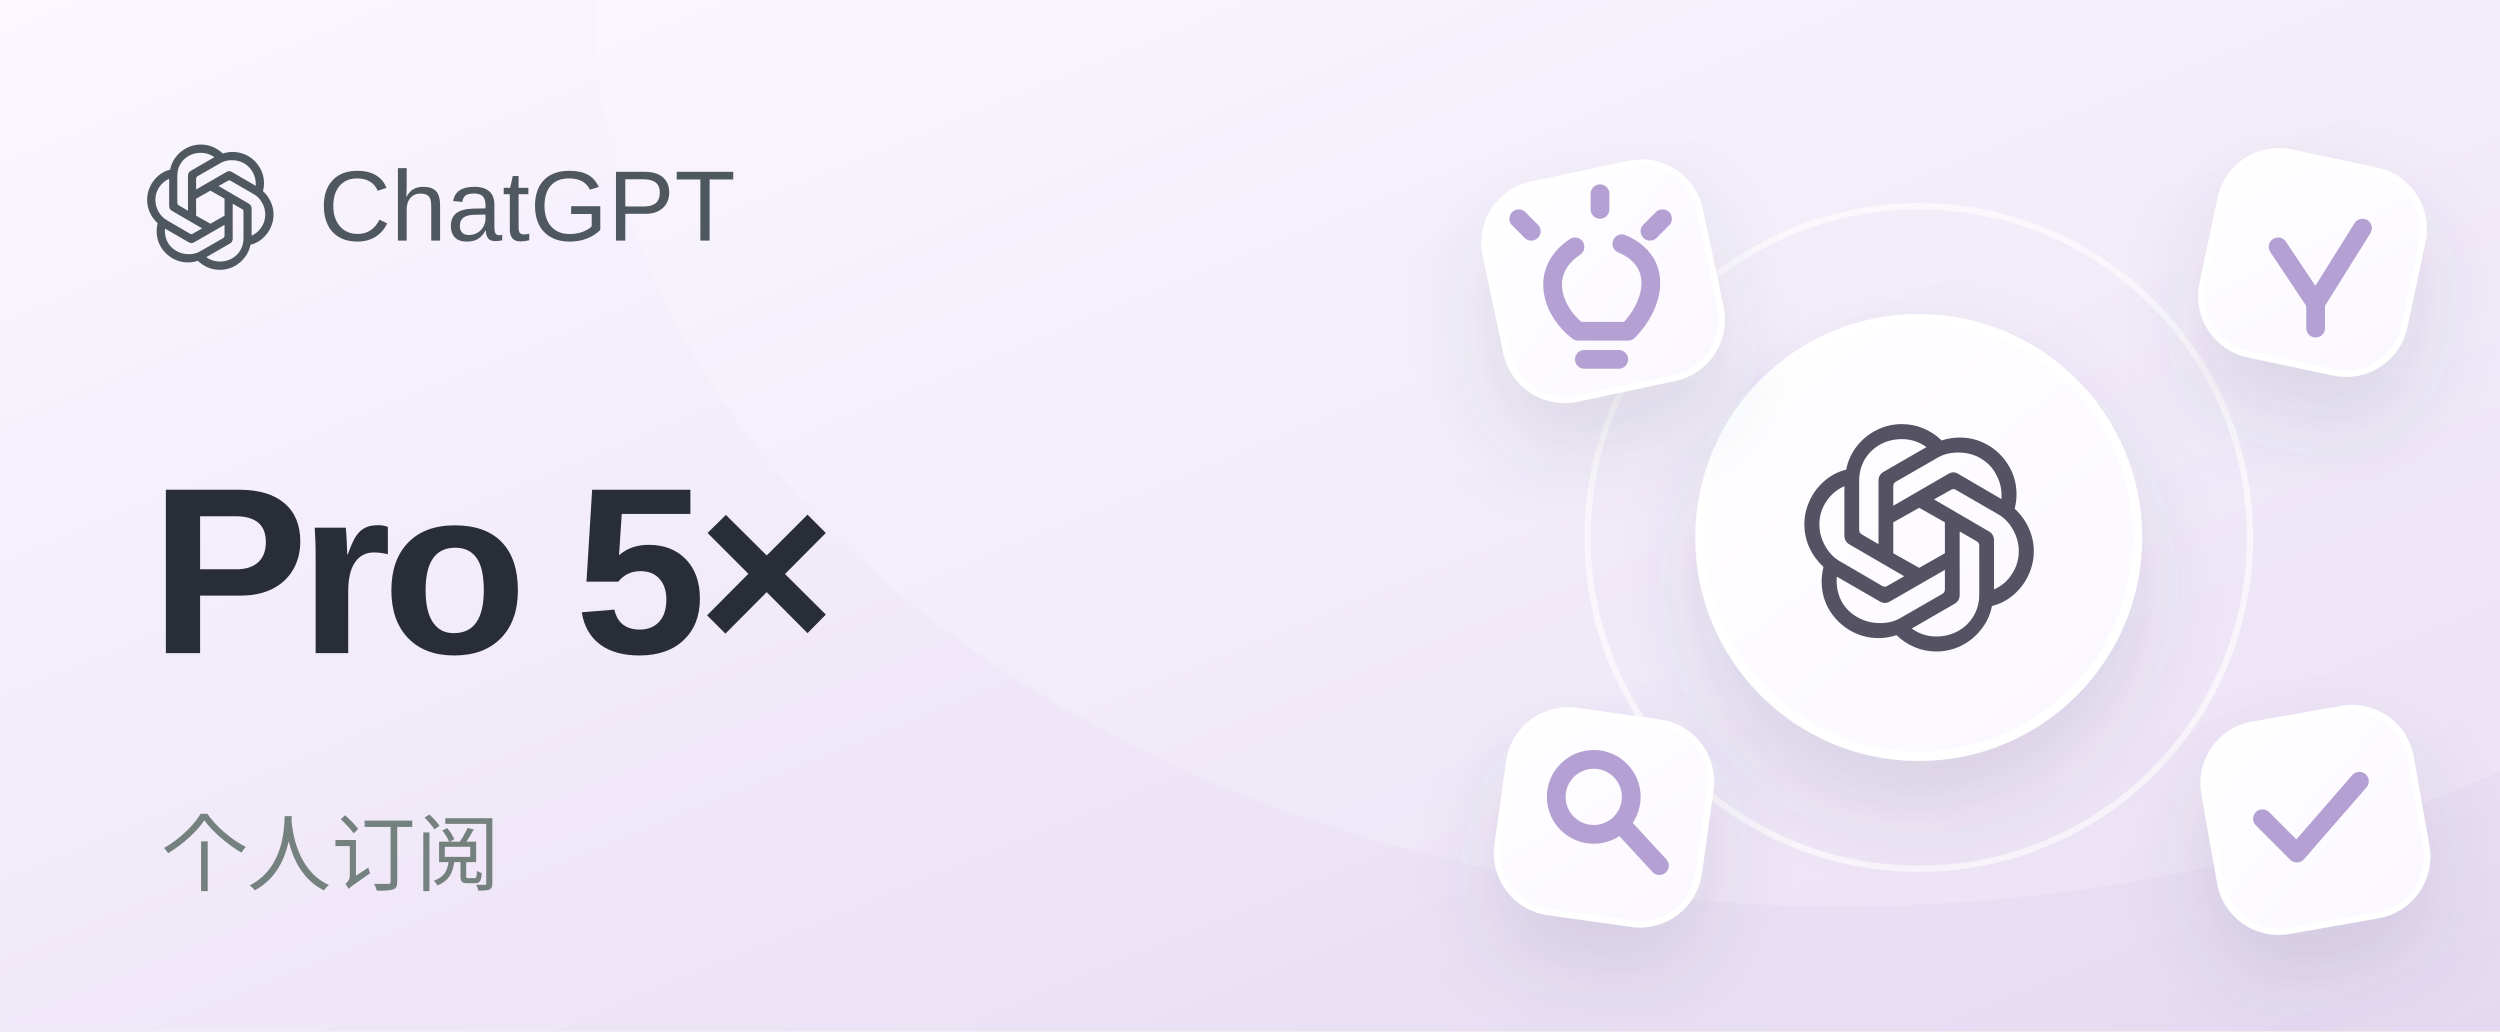
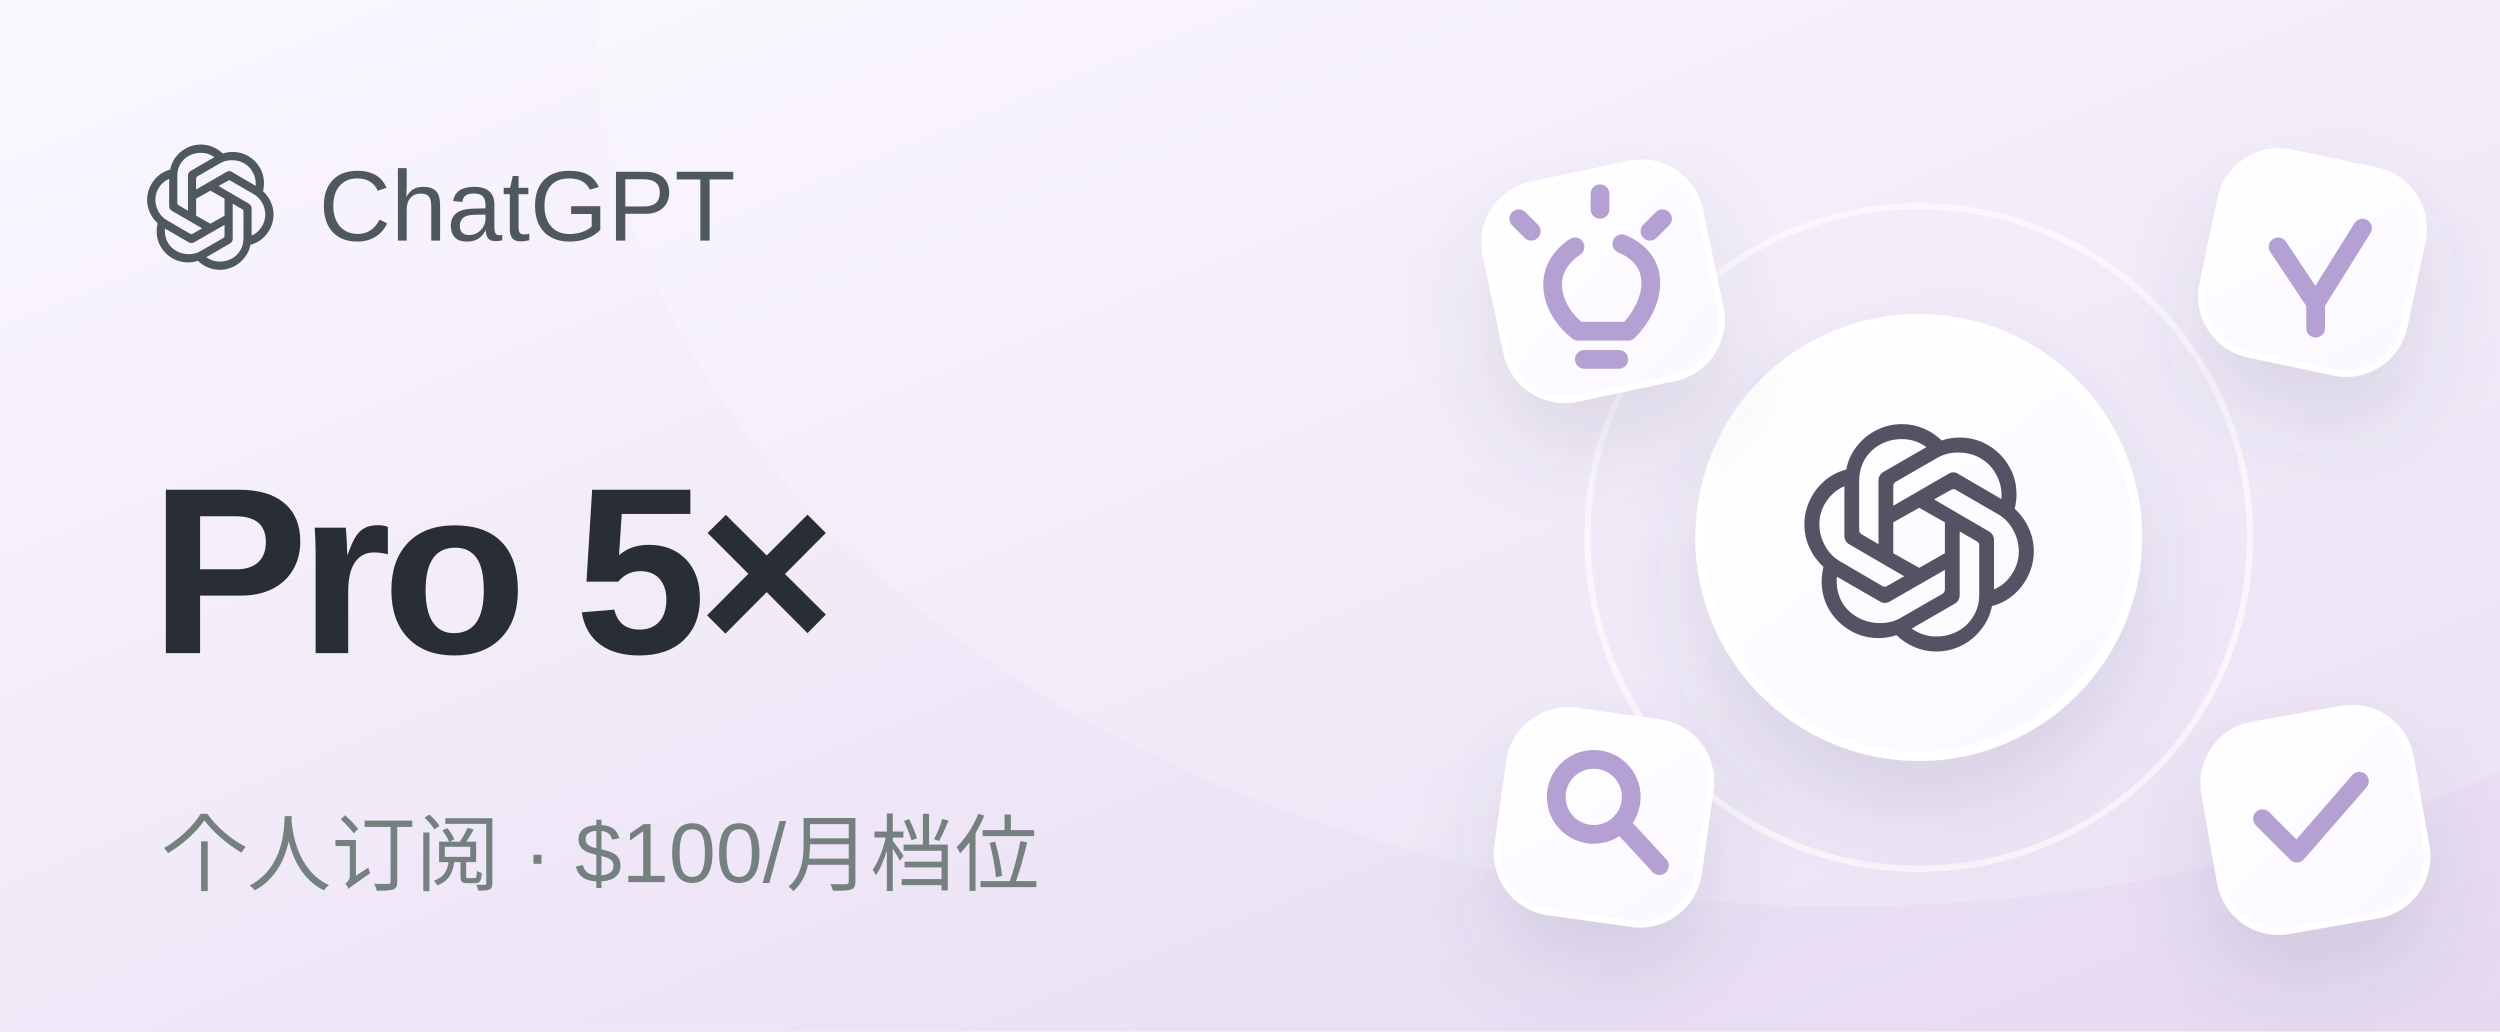
<svg xmlns="http://www.w3.org/2000/svg" width="800" height="330" viewBox="0 0 800 330">
  <defs>
    <linearGradient id="bg" x2="1" y2="1">
      <stop stop-color="#fbf8ff" />
      <stop offset="1" stop-color="#e5d9f1" />
    </linearGradient>
    <linearGradient id="paper" x2=".8" y2="1">
      <stop stop-color="#fff" />
      <stop offset="1" stop-color="#fbf8ff" />
    </linearGradient>
    <linearGradient id="gold" x2="1" y2="1">
      <stop stop-color="#fff0c5" />
      <stop offset="1" stop-color="#d5af62" />
    </linearGradient>
    <filter id="shadow" x="-40%" y="-35%" width="190%" height="200%">
      <feDropShadow dx="0" dy="15" stdDeviation="13" flood-color="#46576f" flood-opacity=".13" />
    </filter>
    <path id="knot" d="M101.228 164.247C96.278 164.247 91.575 163.307 87.12 161.426C82.665 159.545 78.705 156.921 75.24 153.555C71.478 154.842 67.568 155.486 63.509 155.486C56.876 155.486 50.738 153.852 45.095 150.585C39.452 147.318 34.898 142.863 31.433 137.22C28.067 131.577 26.384 125.291 26.384 118.361C26.384 115.49 26.78 112.371 27.572 109.005C23.612 105.342 20.543 101.135 18.365 96.383C16.187 91.532 15.098 86.483 15.098 81.236C15.098 75.89 16.236 70.742 18.513 65.792C20.79 60.842 23.958 56.585 28.017 53.021C32.175 49.358 36.977 46.833 42.422 45.447C43.511 39.804 45.788 34.755 49.253 30.3C52.817 25.746 57.173 22.182 62.321 19.608C67.469 17.034 72.963 15.747 78.804 15.747C83.754 15.747 88.457 16.688 92.912 18.569C97.367 20.45 101.327 23.073 104.792 26.439C108.554 25.152 112.464 24.509 116.523 24.509C123.156 24.509 129.294 26.142 134.937 29.409C140.58 32.676 145.085 37.131 148.451 42.774C151.916 48.417 153.648 54.704 153.648 61.634C153.648 64.505 153.252 67.623 152.46 70.989C156.42 74.652 159.489 78.909 161.667 83.76C163.845 88.512 164.934 93.512 164.934 98.759C164.934 104.105 163.796 109.253 161.519 114.203C159.242 119.153 156.024 123.459 151.866 127.122C147.807 130.686 143.055 133.161 137.61 134.547C136.521 140.19 134.195 145.239 130.631 149.694C127.166 154.248 122.859 157.812 117.711 160.386C112.563 162.96 107.069 164.247 101.228 164.247ZM64.548 145.685C69.498 145.685 73.805 144.645 77.468 142.566L105.386 126.528C106.376 125.835 106.871 124.895 106.871 123.707V110.936L70.934 131.577C68.756 132.864 66.578 132.864 64.4 131.577L36.333 115.391C36.333 115.688 36.284 116.034 36.185 116.43C36.185 116.826 36.185 117.42 36.185 118.212C36.185 123.261 37.373 127.914 39.749 132.171C42.224 136.329 45.639 139.596 49.995 141.972C54.351 144.447 59.202 145.685 64.548 145.685ZM66.033 121.479C66.627 121.776 67.172 121.925 67.667 121.925C68.162 121.925 68.657 121.776 69.152 121.479L80.289 115.094L44.501 94.304C42.323 93.017 41.234 91.086 41.234 88.512V56.288C36.284 58.466 32.324 61.832 29.354 66.386C26.384 70.841 24.899 75.791 24.899 81.236C24.899 86.087 26.136 90.74 28.611 95.195C31.086 99.65 34.304 103.016 38.264 105.293L66.033 121.479ZM101.228 154.446C106.475 154.446 111.227 153.258 115.484 150.882C119.741 148.506 123.107 145.239 125.582 141.081C128.057 136.923 129.294 132.27 129.294 127.122V95.046C129.294 93.858 128.799 92.967 127.809 92.373L116.523 85.839V127.271C116.523 129.845 115.434 131.775 113.256 133.062L85.19 149.249C90.041 152.714 95.387 154.446 101.228 154.446ZM106.871 100.095V79.899L90.09 70.395L73.161 79.899V100.095L90.09 109.599L106.871 100.095ZM63.509 52.724C63.509 50.15 64.598 48.219 66.776 46.932L94.842 30.746C89.991 27.281 84.645 25.548 78.804 25.548C73.557 25.548 68.805 26.736 64.548 29.112C60.291 31.488 56.925 34.755 54.45 38.913C52.074 43.071 50.886 47.724 50.886 52.872V84.8C50.886 85.988 51.381 86.928 52.371 87.621L63.509 94.155V52.724ZM138.947 123.707C143.897 121.529 147.807 118.163 150.678 113.609C153.648 109.055 155.133 104.105 155.133 98.759C155.133 93.908 153.896 89.255 151.421 84.8C148.946 80.345 145.728 76.979 141.768 74.702L113.999 58.664C113.405 58.268 112.86 58.119 112.365 58.218C111.87 58.218 111.375 58.367 110.88 58.664L99.743 64.901L135.68 85.839C136.769 86.433 137.561 87.225 138.056 88.215C138.65 89.106 138.947 90.195 138.947 91.482V123.707ZM109.098 48.269C111.276 46.883 113.454 46.883 115.632 48.269L143.847 64.752C143.847 64.059 143.847 63.168 143.847 62.079C143.847 57.327 142.659 52.823 140.283 48.566C138.006 44.21 134.69 40.745 130.334 38.171C126.077 35.597 121.127 34.31 115.484 34.31C110.534 34.31 106.227 35.349 102.564 37.428L74.646 53.466C73.656 54.159 73.161 55.1 73.161 56.288V69.059L109.098 48.269Z" />
  </defs>
  <rect width="800" height="330" fill="url(#bg)" />
  <ellipse cx="590" cy="0" rx="400" ry="290" fill="#fff" opacity=".17" />
  <use href="#knot" transform="translate(43 42) scale(.27)" fill="#4e585e" />
  <text x="102" y="77" fill="#50585f" font-family="Arial,sans-serif" font-size="32">ChatGPT</text>
  <text x="48" y="209" fill="#292d36" font-family="Arial,sans-serif" font-size="76" font-weight="600" letter-spacing="-3">Pro 5×</text>
-   <text x="52" y="283" fill="#75817f" font-family="Arial,'PingFang SC',sans-serif" font-size="27">个人订阅</text>
+   <text x="52" y="283" fill="#75817f" font-family="Arial,'PingFang SC',sans-serif" font-size="27">个人订阅 · $100/月档位</text>
  <circle cx="614" cy="172" r="106" fill="none" stroke="#fff" stroke-width="2" opacity=".6" />
  <g filter="url(#shadow)">
    <circle cx="614" cy="172" r="70" fill="url(#paper)" stroke="#fff" stroke-width="3" />
    <use href="#knot" transform="translate(570 128) scale(.49)" fill="#555264" />
  </g>
  <g fill="url(#paper)" stroke="#fff" stroke-width="2" filter="url(#shadow)">
    <rect x="478" y="55" width="70" height="70" rx="19" transform="rotate(-12 513 90)" />
    <rect x="707" y="51" width="66" height="66" rx="19" transform="rotate(12 740 84)" />
    <rect x="481" y="229" width="65" height="65" rx="19" transform="rotate(8 513 260)" />
    <rect x="707" y="229" width="67" height="67" rx="19" transform="rotate(-10 740 260)" />
  </g>
  <g fill="none" stroke="#b4a0d2" stroke-width="6" stroke-linecap="round" stroke-linejoin="round">
    <path d="M504 79c-12 8-7 21 1 27h16c8-8 12-22-2-28m-12 37h11m-6-48v-5m-22 12-4-4m42 4 4-4" />
    <path d="m729 79 12 18 15-24m-15 24v8" />
    <circle cx="510" cy="255" r="12" />
    <path d="m519 264 12 13m193-15 11 11 20-23" />
  </g>
</svg>
